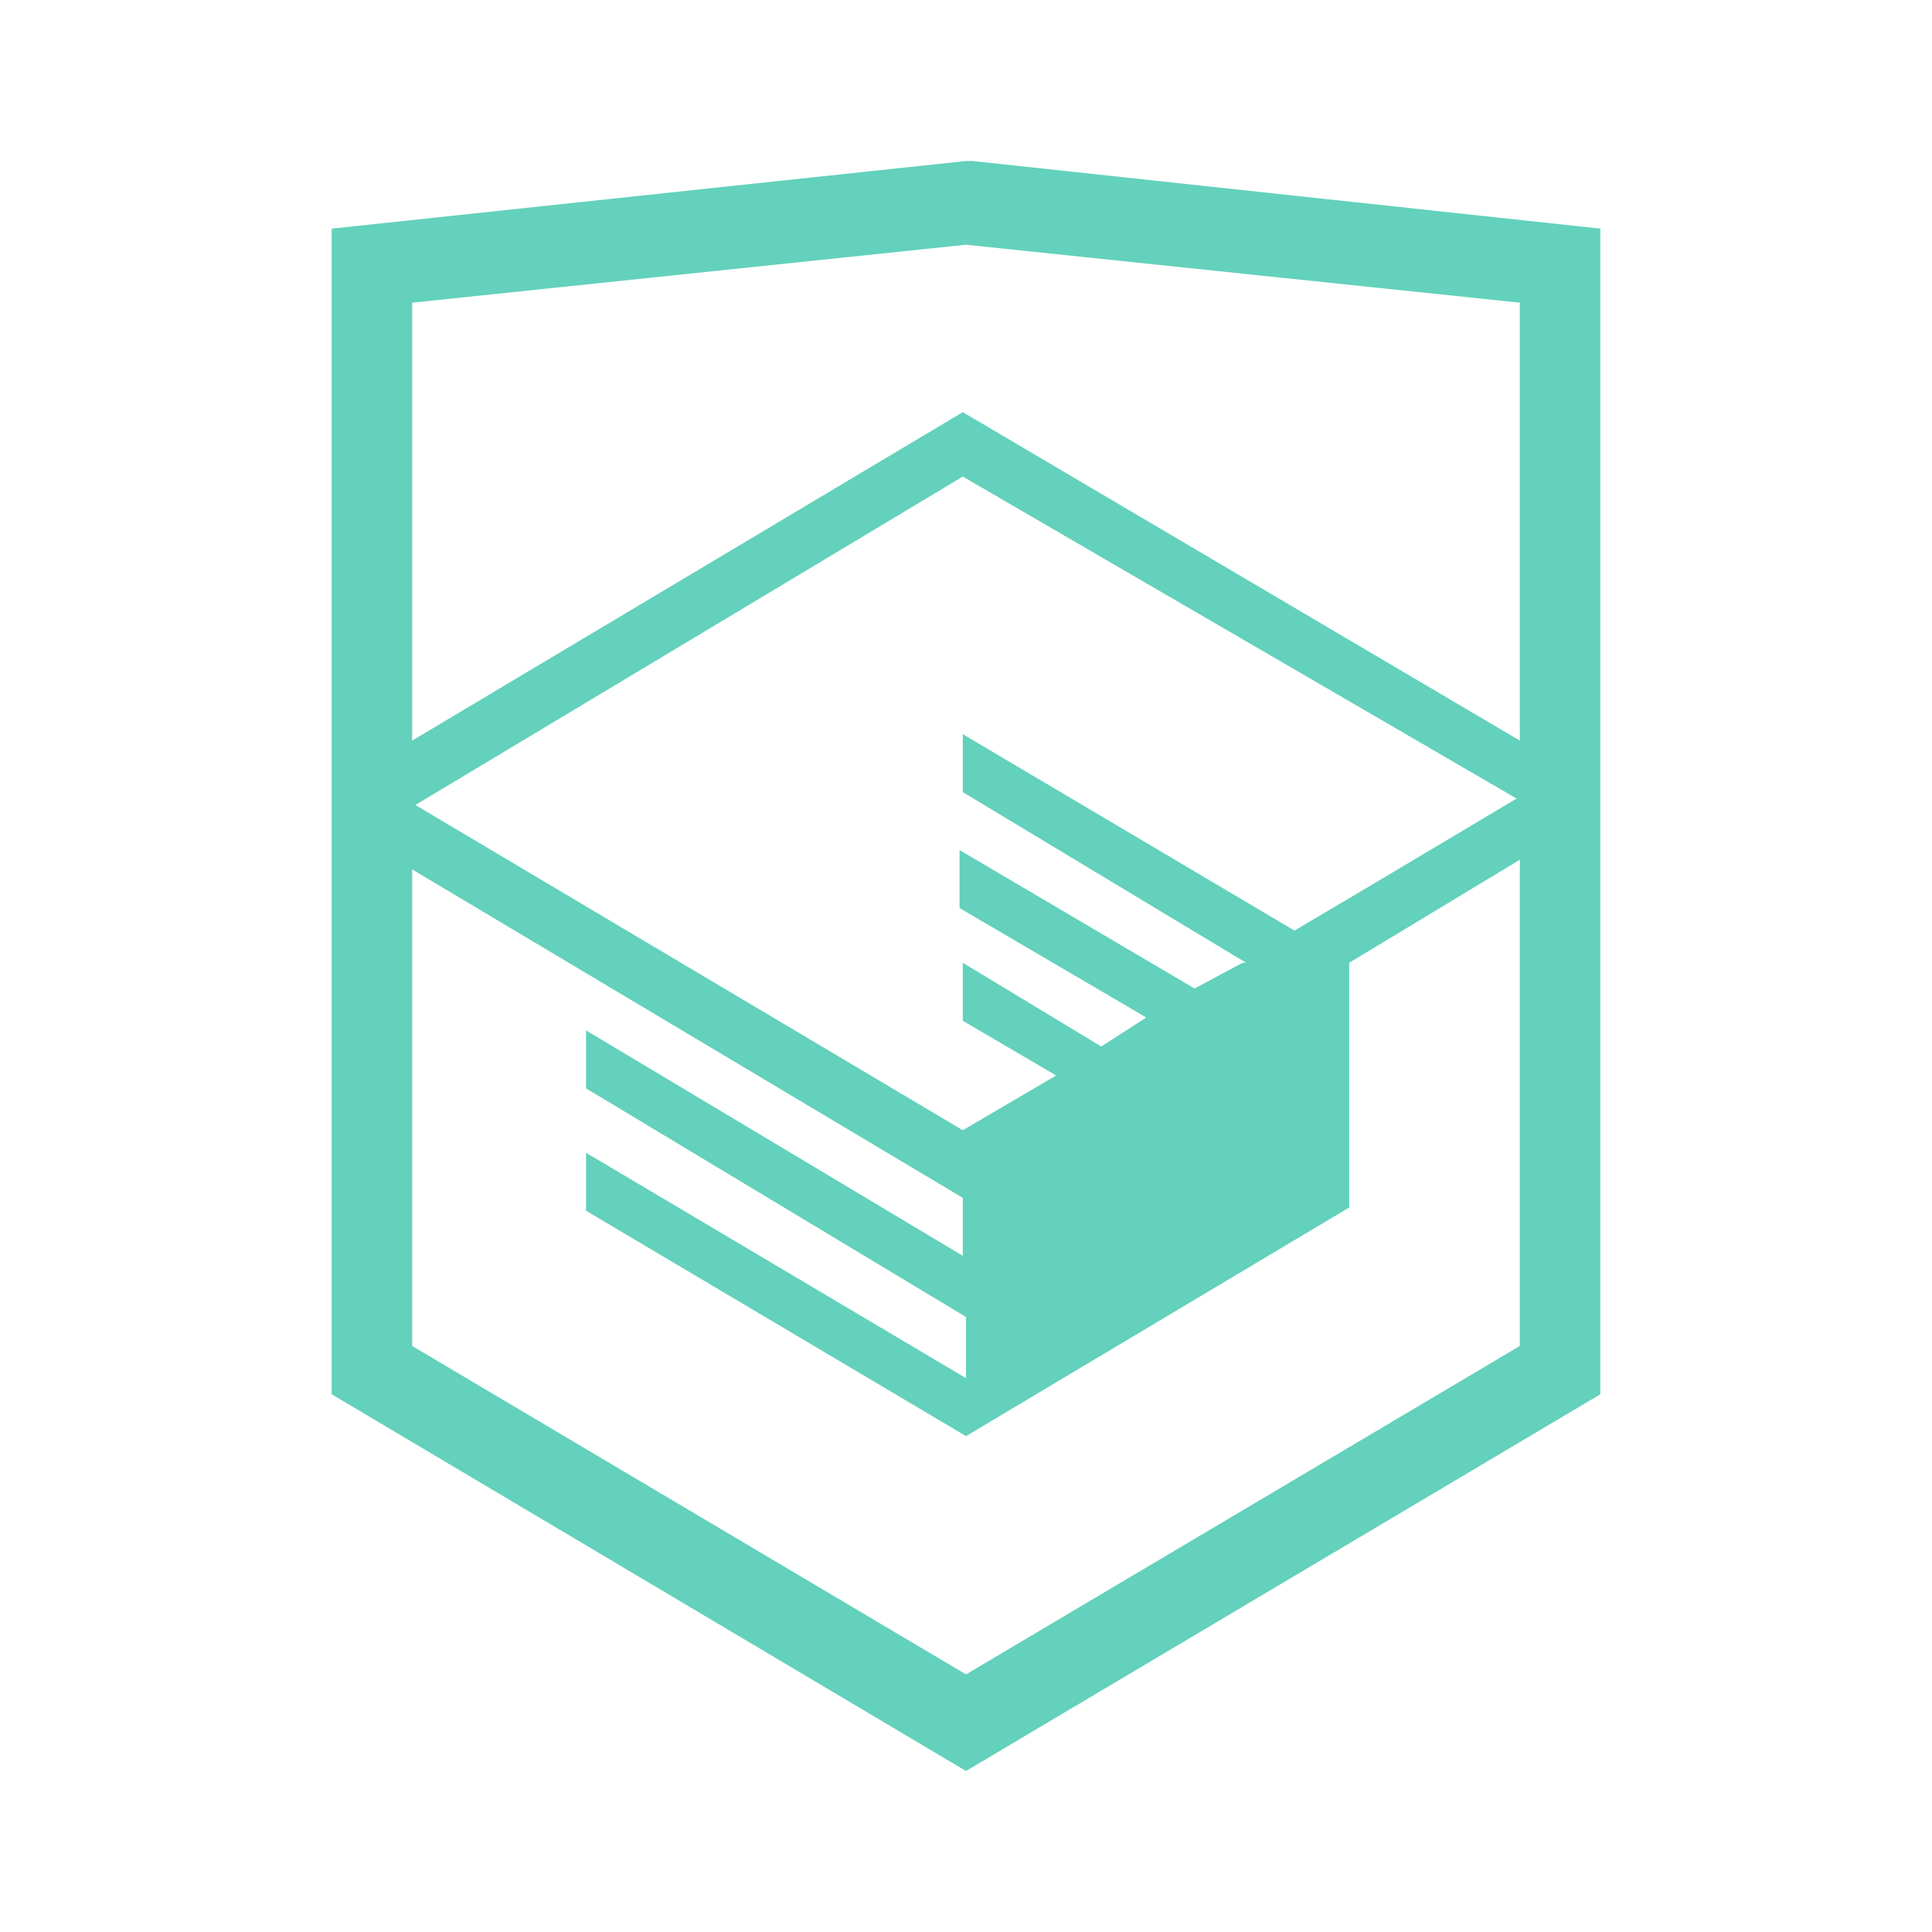
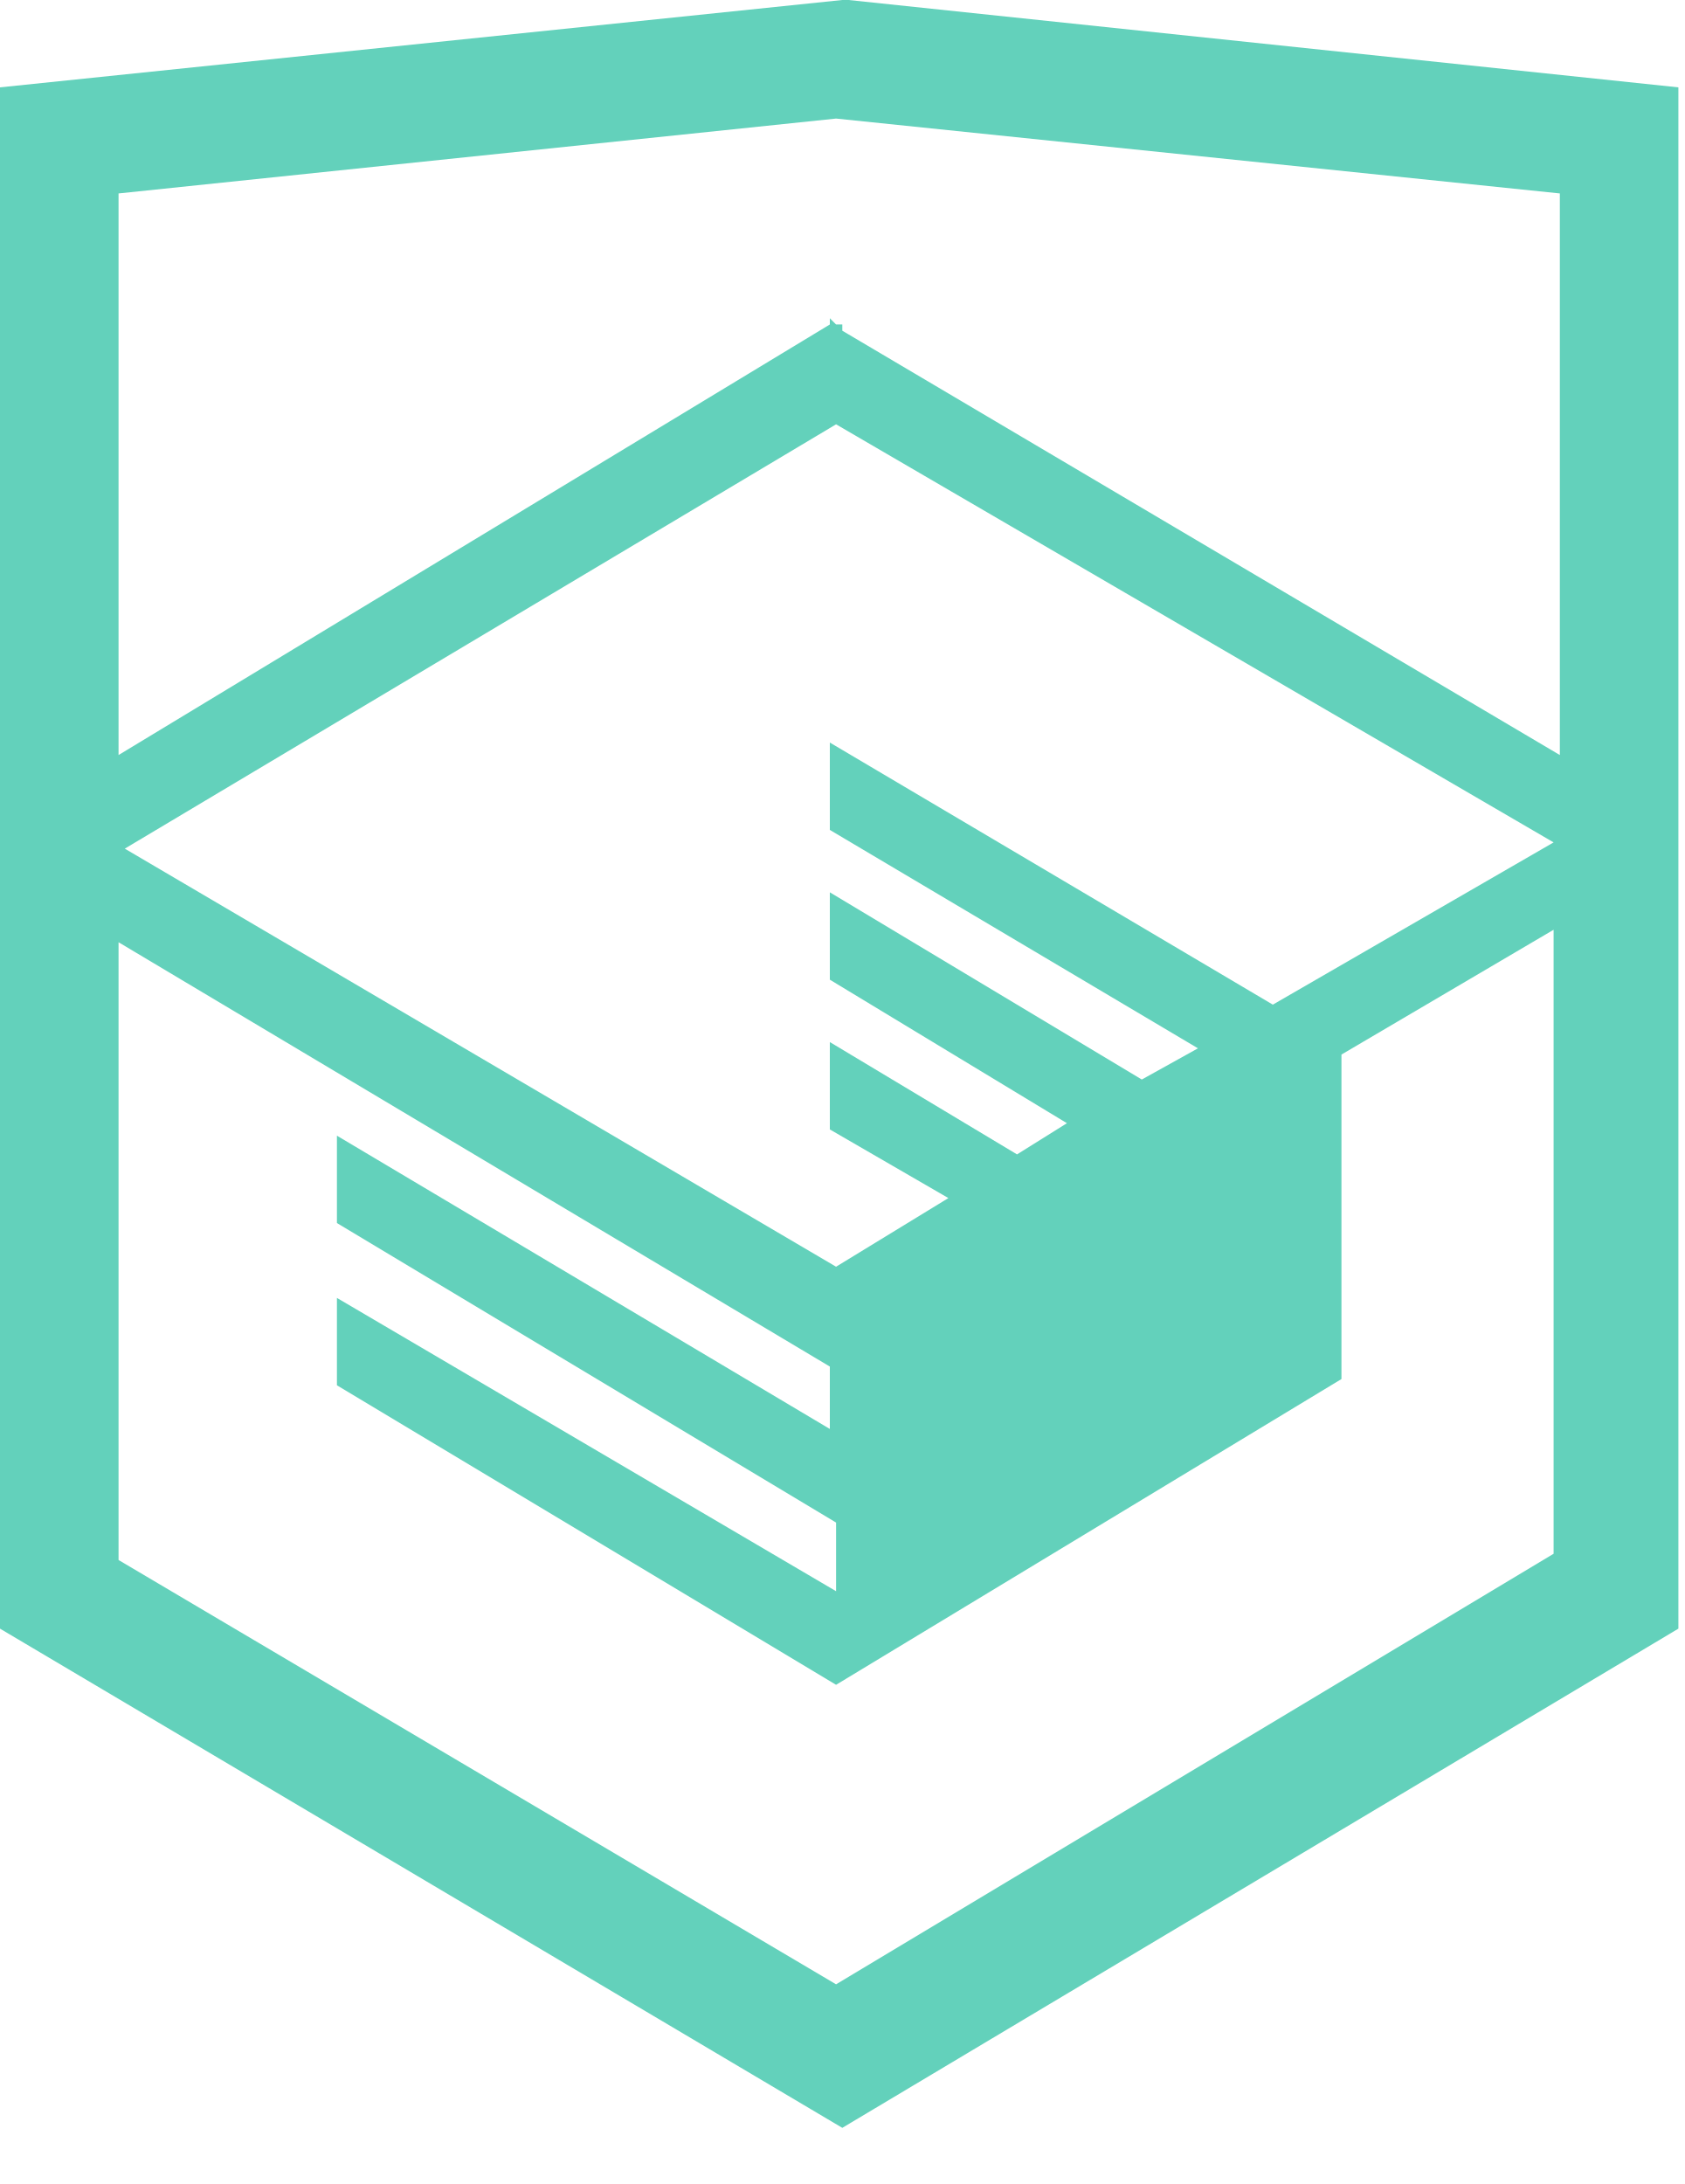
- <svg xmlns="http://www.w3.org/2000/svg" viewBox="0 0 60 60">
-   <path fill="#63D1BB" d="M30.2 5h-.2l-19.7 2.1v36.2l19.7 11.7 19.7-11.7v-36.2l-19.5-2.1zm17 36.8l-17.2 10.2-17.2-10.2v-14.8l17.1 10.2v1.8l-11.7-7v1.8l11.8 7.1v1.9l-11.8-7v1.8l11.8 7 11.9-7.1v-7.6l5.3-3.2v15.1zm-.1-17l-4.7 2.8-2.2 1.3-10.3-6.1v1.8l8.8 5.3h-.1l-.2.1-1.3.7-7.3-4.3v1.8l5.8 3.4-1.4.9-4.3-2.6v1.8l2.9 1.7-2.9 1.7-17-10.1 17-10.2 17.2 10zm.1-1.8l-17.3-10.2-17.1 10.2v-13.6l17.2-1.8 17.2 1.8v13.6z" />
+ <svg xmlns="http://www.w3.org/2000/svg" width="27" height="35" viewBox="0 0 27 35" fill="none">
+   <path d="M13.6 0H13.5L0 1.4V26.1L13.5 34.1L26.9 26.1V1.4L13.6 0ZM25 12.1L13.5 5.3V5.2H13.4L13.3 5.1V5.2L1.9 12.1V3.1L13.4 1.9L25 3.1V12.1ZM13.4 6.8L24.9 13.5L20.4 16.1L13.3 11.9V13.3L19.2 16.8L18.3 17.3L13.3 14.3V15.7L17.1 18L16.3 18.5L13.3 16.7V18.1L15.2 19.2L13.4 20.3L2 13.6L13.4 6.8ZM1.9 15.1L13.3 21.9V22.9L5.4 18.2V19.6L13.4 24.4V25.5L5.4 20.8V22.2L13.4 27L21.5 22.1V16.9L24.9 14.9V24.9L13.4 31.8L1.9 25V15.1Z" fill="#63D1BB" />
</svg>
